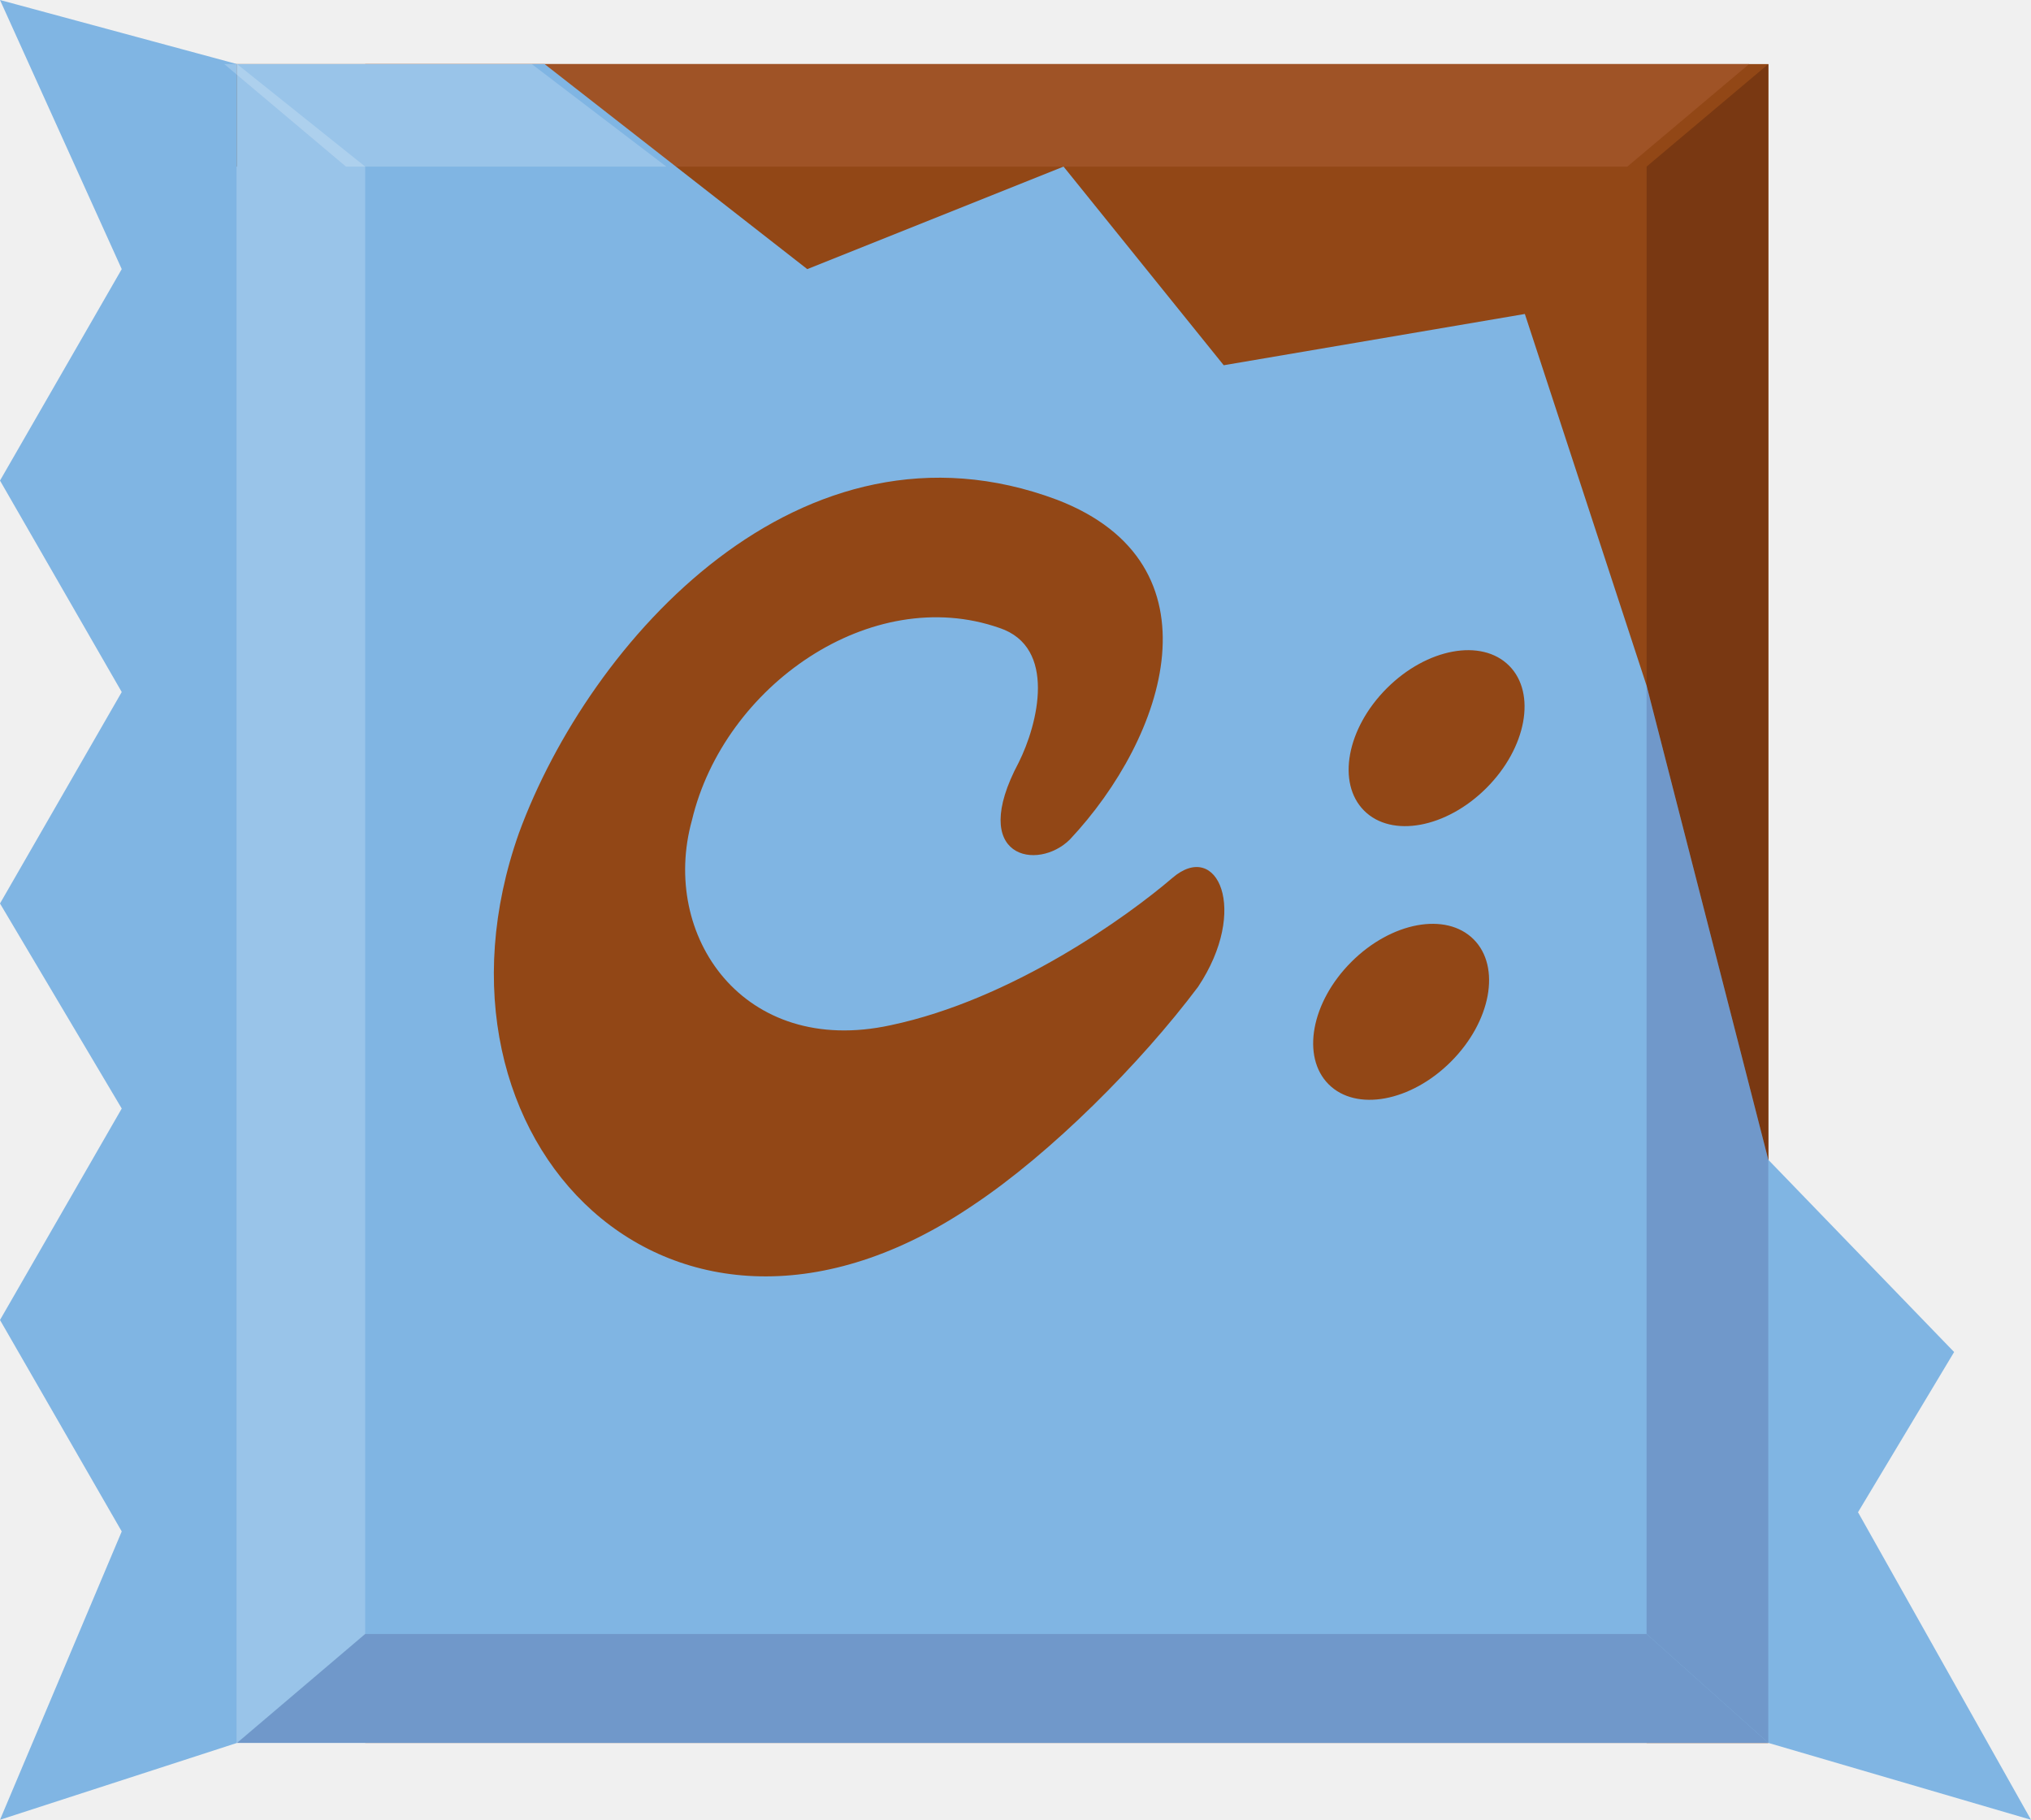
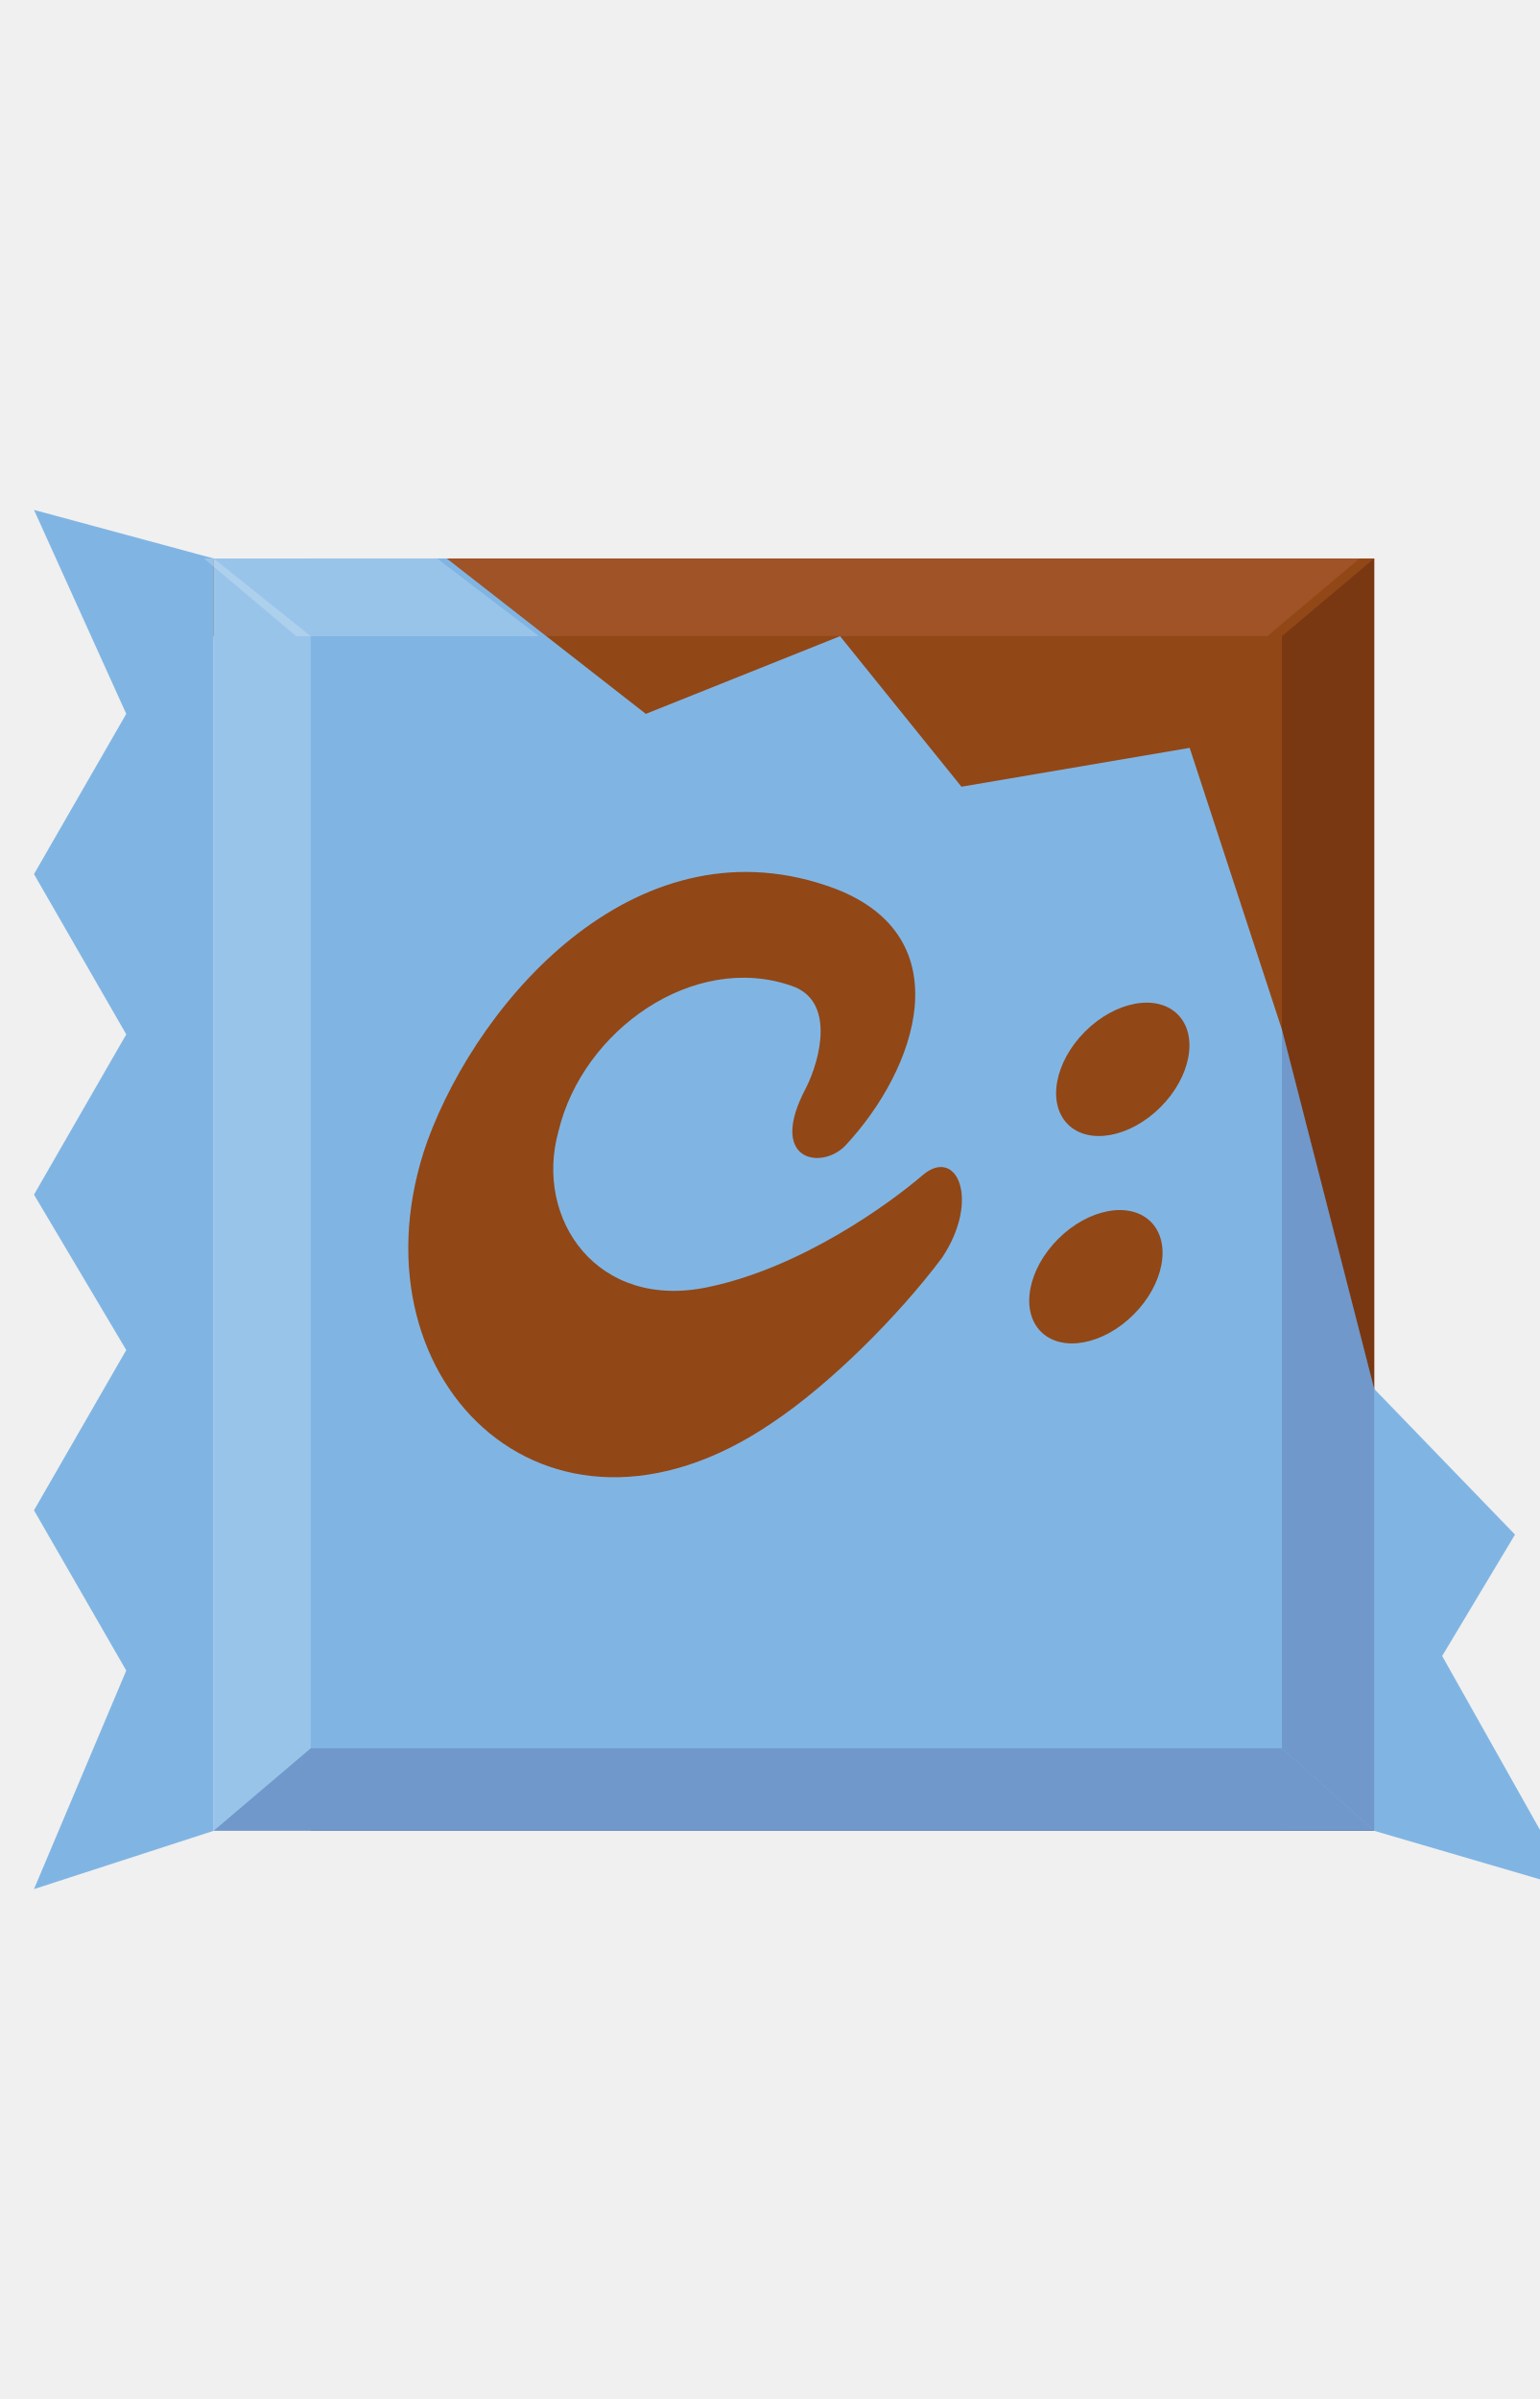
- <svg xmlns="http://www.w3.org/2000/svg" version="1.0" id="Layer_1" x="0px" y="0px" viewBox="0 0 31.7 28.4" enable-background="new 0 0 31.7 28.4" xml:space="preserve">
+ <svg xmlns="http://www.w3.org/2000/svg" version="1.0" id="Layer_1" x="0px" y="0px" viewBox="-0.7 -10.5 31.7 49.4" enable-background="new 0 0 31.7 28.4" xml:space="preserve">
  <g>
    <polygon fill="#924716" points="27.6,27.2 5.7,27.2 5.7,1 27.6,1 27.6,6.9  " />
    <polygon fill="#793812" points="27.6,1 27.6,27.2 25.7,27.2 25.7,2.6  " />
    <polygon fill="#9F5326" points="25.4,2.6 3.5,2.6 3.5,1 27.3,1  " />
    <g>
      <polygon fill="#80B5E3" points="27.6,27.2 3.7,27.2 3.7,1 8.5,1 12.6,4.2 16.6,2.6 19.1,5.7 23.8,4.9 25.7,10.7 27.6,18.1     30.5,21.1 29,23.6 31.7,28.4   " />
      <polygon fill="#80B5E3" points="3.7,27.2 3.7,1 0,0 1.9,4.2 0,7.5 1.9,10.8 0,14.1 1.9,17.3 0,20.6 1.9,23.9 0,28.4   " />
    </g>
    <polygon opacity="0.2" fill="#FFFFFF" points="10.4,2.6 5.4,2.6 3.5,1 8.3,1  " />
    <g>
      <path fill="#924716" d="M18.3,13.7c-0.7,0.6-2.5,1.9-4.4,2.3c-2.3,0.5-3.6-1.4-3.1-3.2c0.5-2.1,2.8-3.7,4.8-3    c0.9,0.3,0.6,1.5,0.3,2.1c-0.8,1.5,0.3,1.7,0.8,1.2c1.5-1.6,2.4-4.3-0.2-5.3c-4-1.5-7.3,2.2-8.4,5.2c-1.7,4.8,2.4,9,7.1,5.8    c1.2-0.8,2.6-2.2,3.5-3.4C19.5,14.2,19,13.1,18.3,13.7z" />
      <ellipse transform="matrix(0.707 -0.7072 0.7072 0.707 -1.547 19.2306)" fill="#924716" cx="22.4" cy="11.5" rx="1.6" ry="1.1" />
      <ellipse transform="matrix(0.707 -0.7072 0.7072 0.707 -4.7882 20.1076)" fill="#924716" cx="21.9" cy="15.8" rx="1.6" ry="1.1" />
    </g>
    <polygon opacity="0.2" fill="#FFFFFF" points="5.7,25.5 3.7,27.2 3.7,1 5.7,2.6  " />
    <g opacity="0.2">
      <polygon fill="#342565" points="27.6,27.2 3.7,27.2 5.7,25.5 25.7,25.5   " />
      <polygon fill="#342565" points="27.6,27.2 25.7,25.5 25.7,10.7 27.6,18.1   " />
    </g>
  </g>
</svg>
